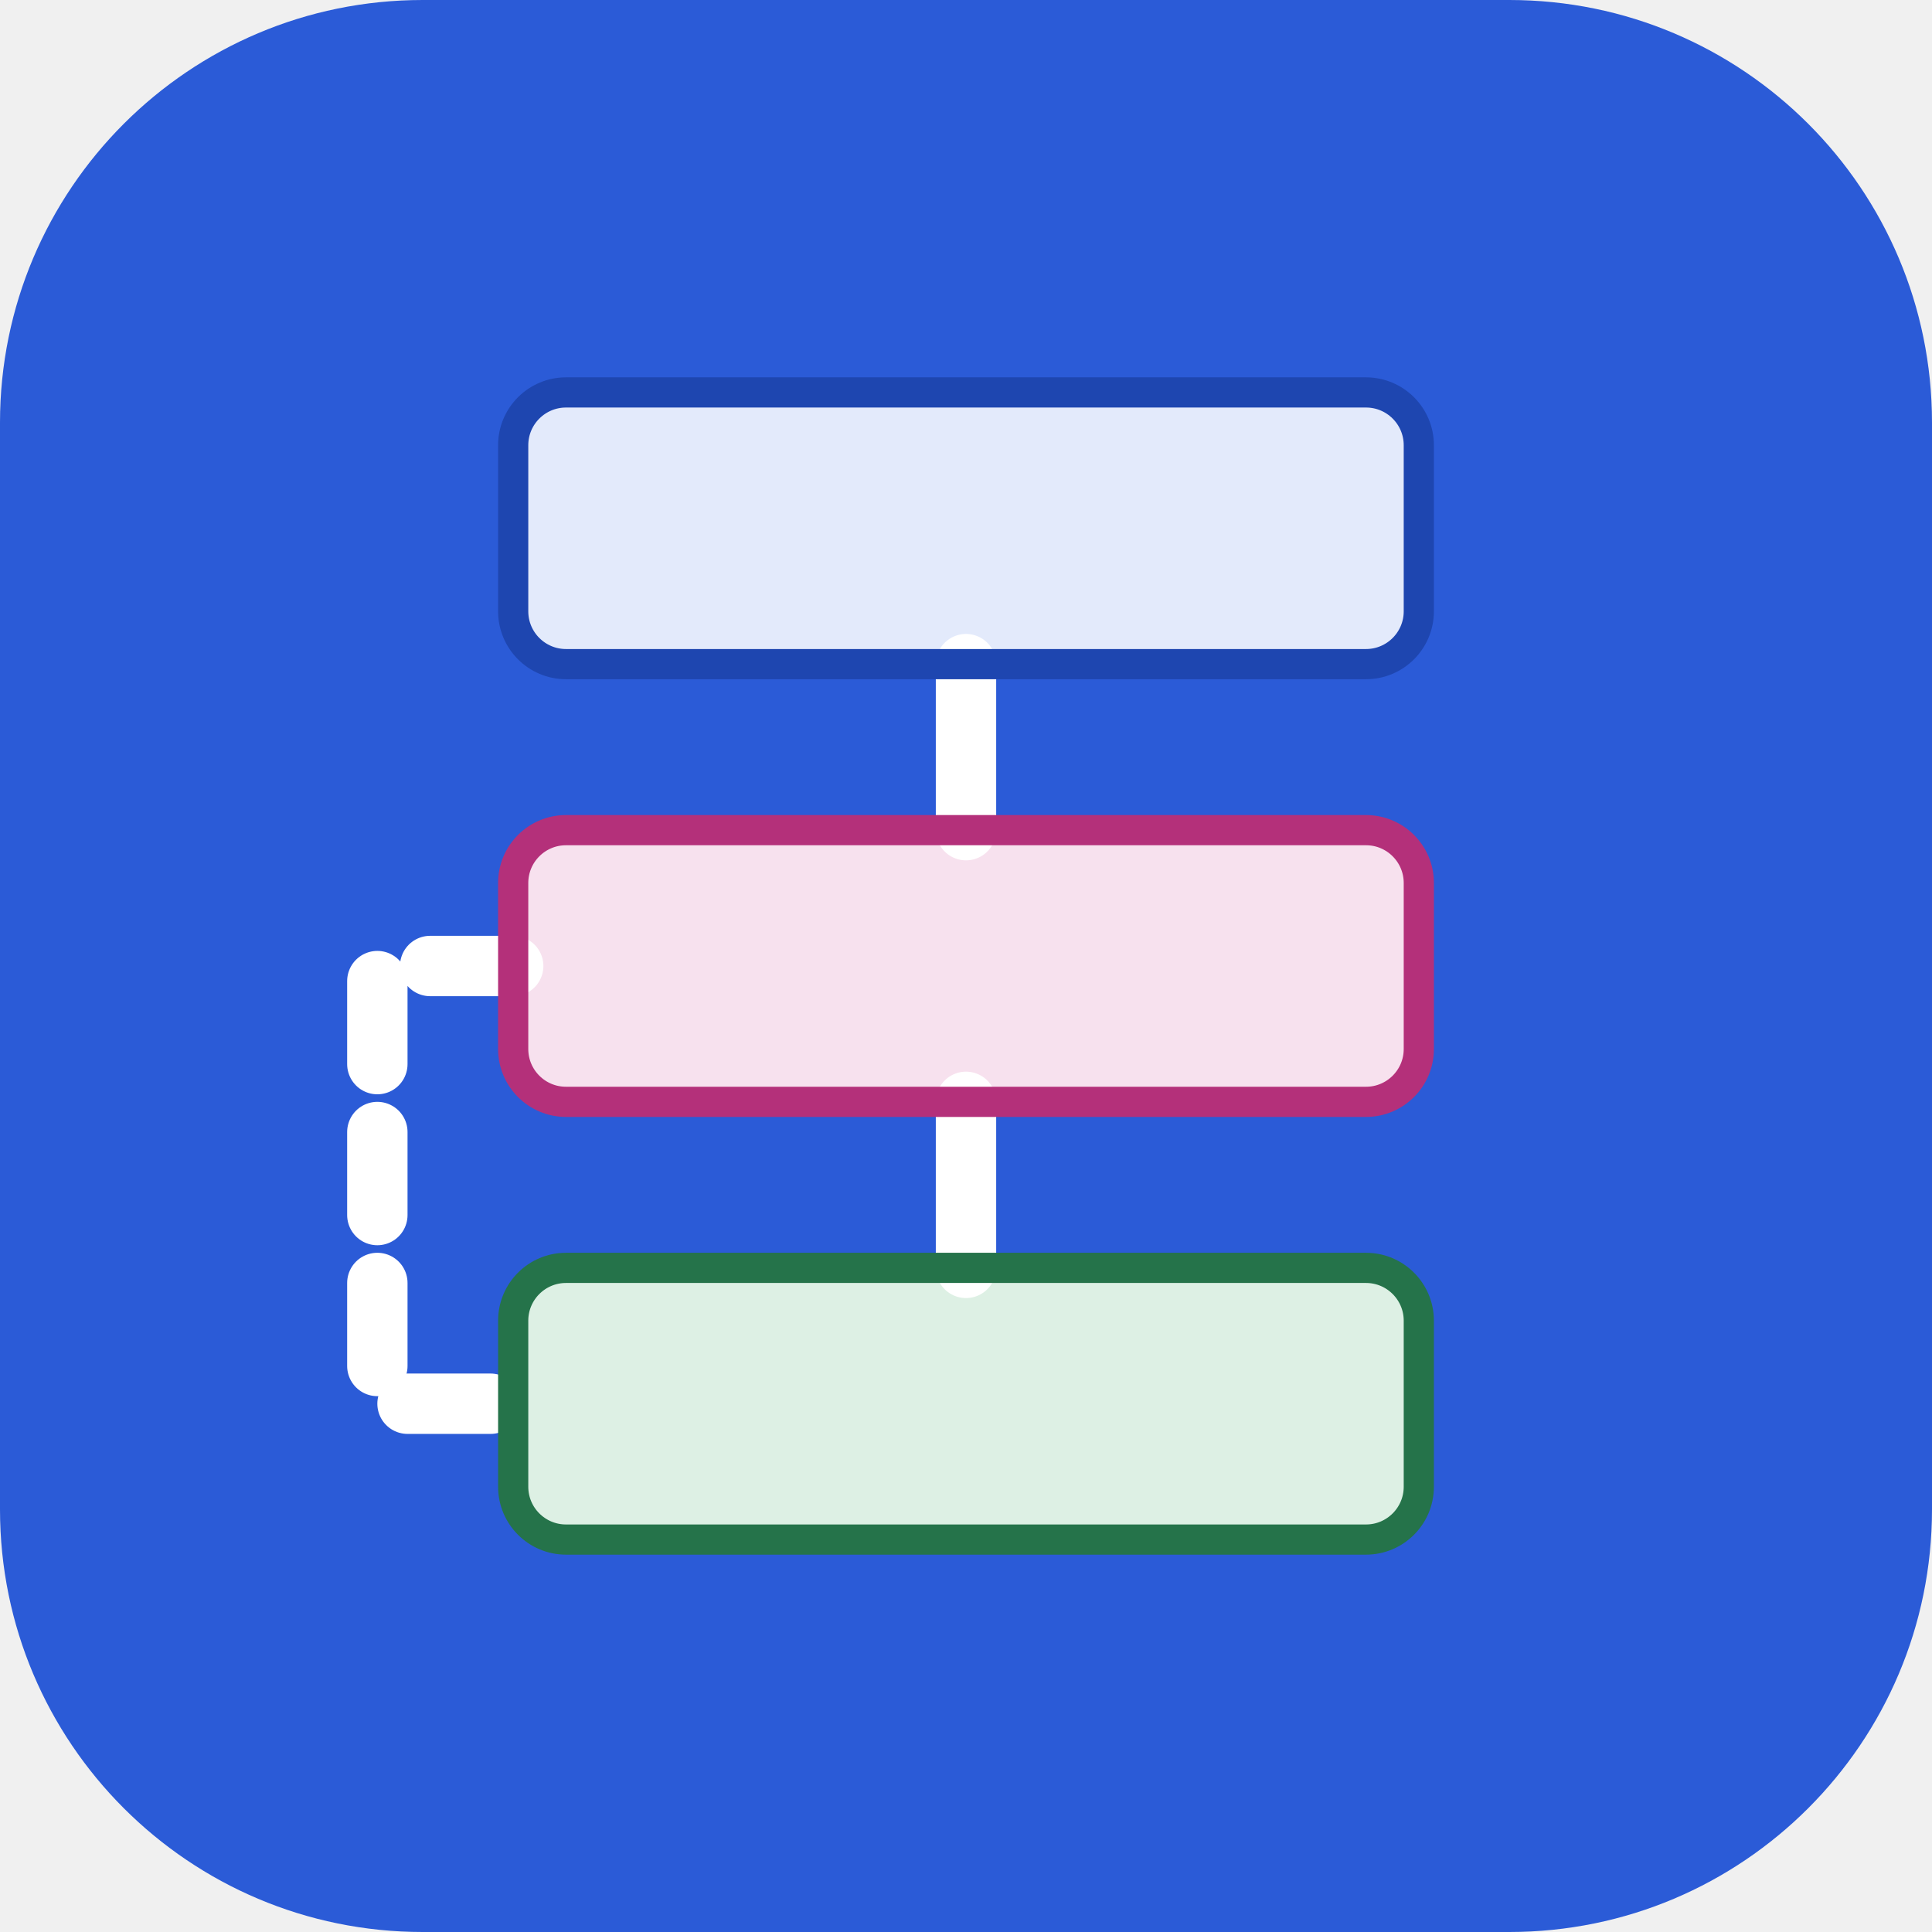
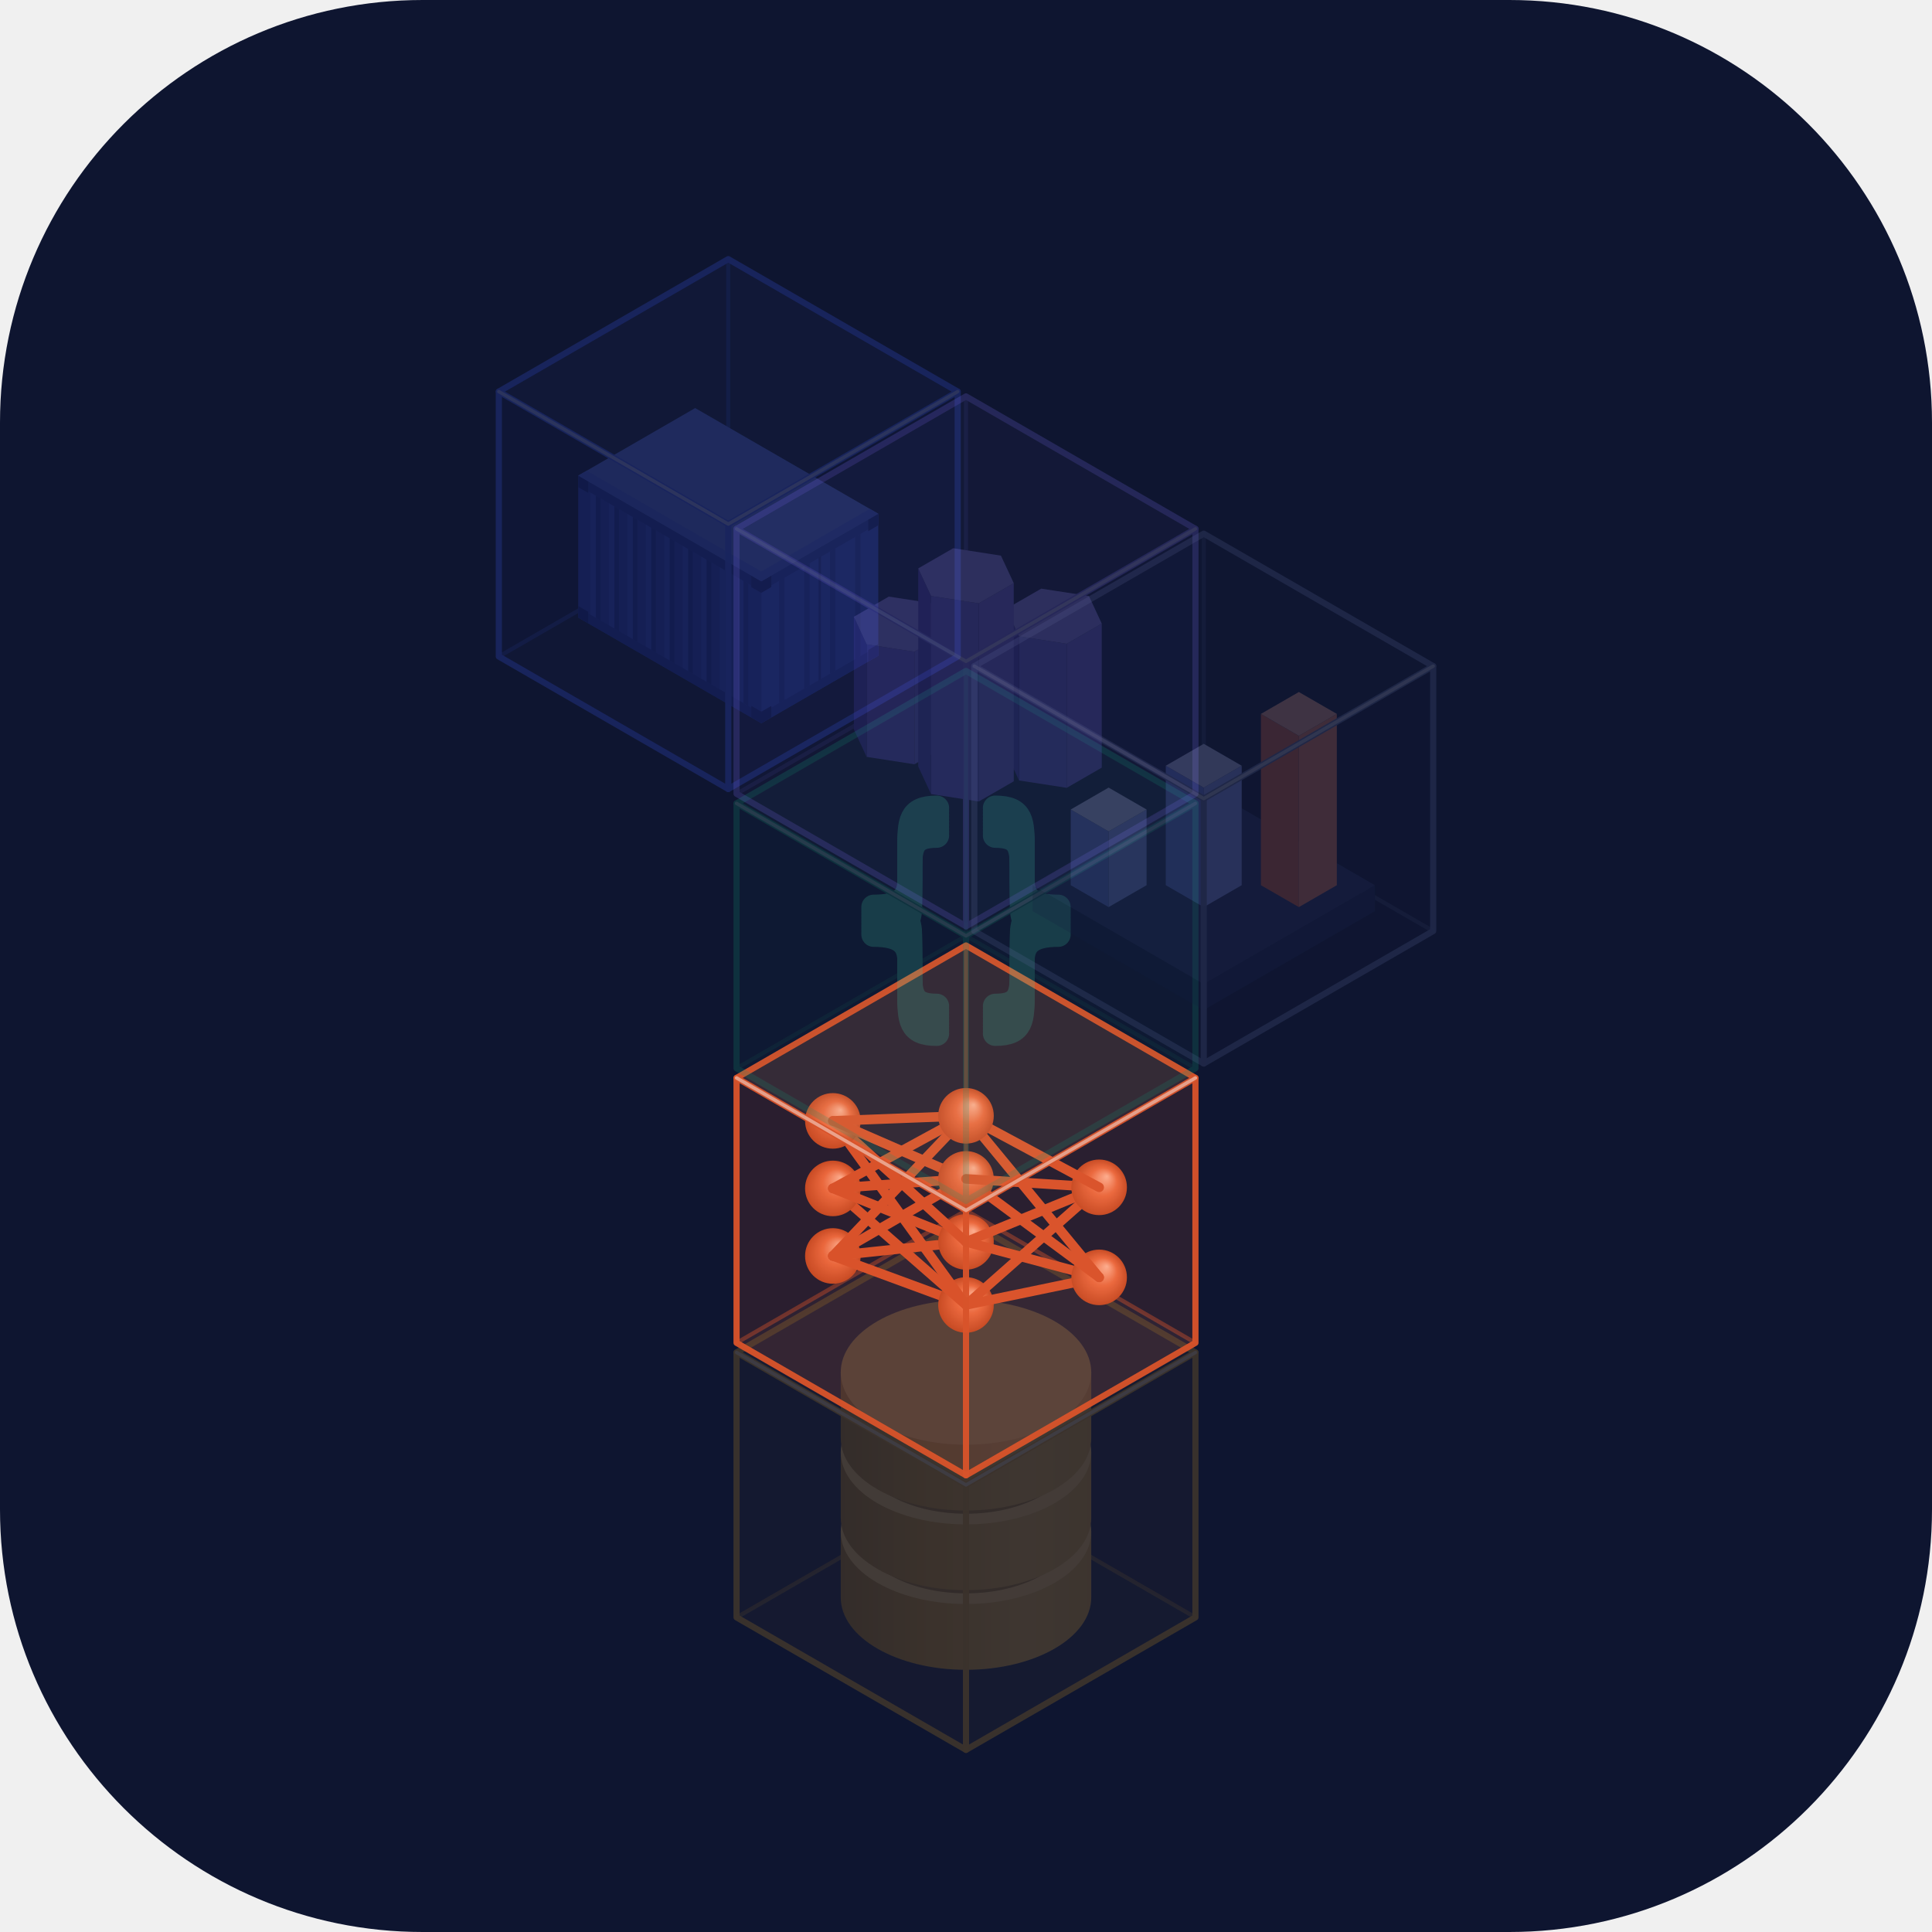
<svg xmlns="http://www.w3.org/2000/svg" viewBox="0 0 512 512">
-   <rect width="512" height="512" rx="112" fill="#2B5BD7" />
-   <rect x="136" y="104" width="240" height="72" rx="14" fill="#E3EAFB" />
-   <rect x="136" y="220" width="240" height="72" rx="14" fill="#F7E1EE" />
-   <rect x="136" y="336" width="240" height="72" rx="14" fill="#DDF0E4" />
-   <g fill="none" stroke="#FFFFFF" stroke-width="16" stroke-linecap="round" stroke-linejoin="round">
-     <path d="M256 176v44M256 292v44" />
-     <path d="M136 256H100v116h36" stroke-dasharray="22 18" />
-   </g>
-   <rect x="136" y="220" width="240" height="72" rx="14" fill="none" stroke="#B4307A" stroke-width="8" />
-   <rect x="136" y="104" width="240" height="72" rx="14" fill="none" stroke="#1E46B0" stroke-width="8" />
-   <rect x="136" y="336" width="240" height="72" rx="14" fill="none" stroke="#25734A" stroke-width="8" />
+   <rect width="512" height="512" rx="112" fill="#0E1530" />
+   <svg x="124.9" y="61.4" viewBox="-72.07 -182.6 144.14 225.2" width="262.2" height="409.6">
+     <defs>
+       <linearGradient id="tmgcy">
+         <stop offset="0" stop-color="#b47e17" />
+         <stop offset=".36" stop-color="#D99A1E" />
+         <stop offset=".74" stop-color="#E8AE36" />
+         <stop offset="1" stop-color="#e2a62c" />
+       </linearGradient>
+       <radialGradient id="tmgso" cx=".5" cy=".5" r=".5" fx=".64" fy=".3">
+         <stop offset="0" stop-color="#ffb395" />
+         <stop offset=".5" stop-color="#EC6A3F" />
+         <stop offset="1" stop-color="#c64a23" />
+       </radialGradient>
+     </defs>
+     <g data-stage="datos" data-dim=".1" style="opacity:0.22">
+       <polygon points="0,0 33.43,19.3 0,38.6 -33.43,19.3" fill="#FFC857" fill-opacity=".07" />
+       <polygon points="0,0 -33.43,19.3 -33.43,-19.3 0,-38.6" fill="#E8AE36" fill-opacity=".06" />
+       <polygon points="0,0 33.43,19.3 33.43,-19.3 0,-38.6" fill="#D99A1E" fill-opacity=".06" />
+       <path d="M33.43,19.3L0,0L-33.43,19.3" fill="none" stroke="#D99A1E" stroke-opacity="0.4" stroke-width="0.6" stroke-linejoin="round" stroke-linecap="round" />
+       <path d="M0,0L0,-38.6" fill="none" stroke="#D99A1E" stroke-opacity="0.4" stroke-width="0.6" stroke-linejoin="round" stroke-linecap="round" />
+       <path d="M-18.25 6.81V16.4A18.25 10.54 0 0 0 18.25 16.4V6.81Z" fill="url(#tmgcy)" />
+       <ellipse cx="0" cy="6.81" rx="18.25" ry="10.54" fill="#FFC857" />
+       <path d="M-15.57 4.79V6.81A15.57 8.99 0 0 0 15.57 6.81V4.79Z" fill="#b07b16" />
+       <path d="M-18.25 -4.79V4.79A18.25 10.54 0 0 0 18.25 4.79V-4.79Z" fill="url(#tmgcy)" />
+       <ellipse cx="0" cy="-4.79" rx="18.25" ry="10.54" fill="#FFC857" />
+       <path d="M-15.57 -6.81V-4.79A15.57 8.99 0 0 0 15.57 -4.79V-6.81Z" fill="#b07b16" />
+       <path d="M-18.25 -16.4V-6.81A18.25 10.54 0 0 0 18.25 -6.81V-16.4Z" fill="url(#tmgcy)" />
+       <ellipse cx="0" cy="-16.4" rx="18.25" ry="10.54" fill="#FFC857" />
+       <polygon points="-33.43,19.3 0,38.6 0,0 -33.43,-19.3" fill="#D99A1E" fill-opacity=".08" />
+       <polygon points="33.43,19.3 0,38.6 0,0 33.43,-19.3" fill="#E8AE36" fill-opacity=".08" />
+       <polygon points="0,-38.6 33.43,-19.3 0,0 -33.43,-19.3" fill="#FFC857" fill-opacity=".12" />
+       <path d="M0,-38.6L33.43,-19.3L0,0L-33.43,-19.3L0,-38.6" fill="none" stroke="#D99A1E" stroke-opacity="0.95" stroke-width="0.9" stroke-linejoin="round" stroke-linecap="round" />
+       <path d="M-33.43,-19.3L-33.43,19.3L0,38.6L33.43,19.3L33.43,-19.3" fill="none" stroke="#D99A1E" stroke-opacity="0.95" stroke-width="0.9" stroke-linejoin="round" stroke-linecap="round" />
+       <path d="M0,0L0,38.6" fill="none" stroke="#D99A1E" stroke-opacity="0.95" stroke-width="0.9" stroke-linejoin="round" stroke-linecap="round" />
+       <path d="M-33.43,-19.3L0,0L33.43,-19.3" fill="none" stroke="#ffffff" stroke-opacity="0.45" stroke-width="0.5" stroke-linejoin="round" stroke-linecap="round" />
+     </g>
+     <g data-stage="modelo" data-dim=".1">
+       <polygon points="0,-40 33.43,-20.7 0,-1.4 -33.43,-20.7" fill="#FF8A5C" fill-opacity=".07" />
+       <polygon points="0,-40 -33.43,-20.7 -33.43,-59.3 0,-78.6" fill="#EC6A3F" fill-opacity=".06" />
+       <polygon points="0,-40 33.43,-20.7 33.43,-59.3 0,-78.6" fill="#D9532A" fill-opacity=".06" />
+       <path d="M33.43,-20.7L0,-40L-33.43,-20.7" fill="none" stroke="#D9532A" stroke-opacity="0.4" stroke-width="0.6" stroke-linejoin="round" stroke-linecap="round" />
+       <path d="M0,-40L0,-78.6" fill="none" stroke="#D9532A" stroke-opacity="0.4" stroke-width="0.6" stroke-linejoin="round" stroke-linecap="round" />
+       <circle cx="-19.4" cy="-33.36" r="4.05" fill="url(#tmgso)" />
+       <line x1="-19.4" y1="-33.36" x2="0" y2="-26.22" stroke="#D9532A" stroke-width="1.4" stroke-linecap="round" />
+       <circle cx="0" cy="-26.22" r="4.05" fill="url(#tmgso)" />
+       <line x1="-19.4" y1="-33.36" x2="0" y2="-35.41" stroke="#D9532A" stroke-width="1.4" stroke-linecap="round" />
+       <line x1="-19.4" y1="-43.2" x2="0" y2="-26.22" stroke="#D9532A" stroke-width="1.4" stroke-linecap="round" />
+       <line x1="0" y1="-26.22" x2="19.4" y2="-30.24" stroke="#D9532A" stroke-width="1.4" stroke-linecap="round" />
+       <circle cx="-19.4" cy="-43.2" r="4.05" fill="url(#tmgso)" />
+       <line x1="-19.4" y1="-33.36" x2="0" y2="-44.59" stroke="#D9532A" stroke-width="1.4" stroke-linecap="round" />
+       <line x1="-19.4" y1="-43.2" x2="0" y2="-35.41" stroke="#D9532A" stroke-width="1.4" stroke-linecap="round" />
+       <line x1="-19.4" y1="-53.04" x2="0" y2="-26.22" stroke="#D9532A" stroke-width="1.4" stroke-linecap="round" />
+       <circle cx="0" cy="-35.41" r="4.05" fill="url(#tmgso)" />
+       <line x1="0" y1="-35.41" x2="19.4" y2="-30.24" stroke="#D9532A" stroke-width="1.4" stroke-linecap="round" />
+       <line x1="-19.4" y1="-33.36" x2="0" y2="-53.78" stroke="#D9532A" stroke-width="1.4" stroke-linecap="round" />
+       <line x1="-19.4" y1="-43.2" x2="0" y2="-44.59" stroke="#D9532A" stroke-width="1.4" stroke-linecap="round" />
+       <line x1="-19.4" y1="-53.04" x2="0" y2="-35.41" stroke="#D9532A" stroke-width="1.4" stroke-linecap="round" />
+       <line x1="0" y1="-26.22" x2="19.4" y2="-43.36" stroke="#D9532A" stroke-width="1.4" stroke-linecap="round" />
+       <circle cx="19.4" cy="-30.24" r="4.05" fill="url(#tmgso)" />
+       <line x1="0" y1="-44.59" x2="19.4" y2="-30.24" stroke="#D9532A" stroke-width="1.4" stroke-linecap="round" />
+       <circle cx="-19.4" cy="-53.04" r="4.05" fill="url(#tmgso)" />
+       <line x1="-19.4" y1="-43.2" x2="0" y2="-53.78" stroke="#D9532A" stroke-width="1.4" stroke-linecap="round" />
+       <line x1="-19.4" y1="-53.04" x2="0" y2="-44.59" stroke="#D9532A" stroke-width="1.4" stroke-linecap="round" />
+       <line x1="0" y1="-35.41" x2="19.4" y2="-43.36" stroke="#D9532A" stroke-width="1.4" stroke-linecap="round" />
+       <circle cx="0" cy="-44.59" r="4.05" fill="url(#tmgso)" />
+       <line x1="0" y1="-53.78" x2="19.4" y2="-30.24" stroke="#D9532A" stroke-width="1.4" stroke-linecap="round" />
+       <line x1="-19.4" y1="-53.04" x2="0" y2="-53.78" stroke="#D9532A" stroke-width="1.4" stroke-linecap="round" />
+       <line x1="0" y1="-44.59" x2="19.4" y2="-43.36" stroke="#D9532A" stroke-width="1.4" stroke-linecap="round" />
+       <circle cx="19.4" cy="-43.36" r="4.05" fill="url(#tmgso)" />
+       <line x1="0" y1="-53.78" x2="19.4" y2="-43.36" stroke="#D9532A" stroke-width="1.4" stroke-linecap="round" />
+       <circle cx="0" cy="-53.78" r="4.05" fill="url(#tmgso)" />
+       <polygon points="-33.43,-20.7 0,-1.4 0,-40 -33.43,-59.3" fill="#D9532A" fill-opacity=".08" />
+       <polygon points="33.43,-20.7 0,-1.4 0,-40 33.43,-59.3" fill="#EC6A3F" fill-opacity=".08" />
+       <polygon points="0,-78.6 33.43,-59.3 0,-40 -33.43,-59.3" fill="#FF8A5C" fill-opacity=".12" />
+       <path d="M0,-78.6L33.43,-59.3L0,-40L-33.43,-59.3L0,-78.6" fill="none" stroke="#D9532A" stroke-opacity="0.95" stroke-width="0.9" stroke-linejoin="round" stroke-linecap="round" />
+       <path d="M-33.43,-59.3L-33.43,-20.7L0,-1.4L33.43,-20.7L33.43,-59.3" fill="none" stroke="#D9532A" stroke-opacity="0.95" stroke-width="0.9" stroke-linejoin="round" stroke-linecap="round" />
+       <path d="M0,-40L0,-1.4" fill="none" stroke="#D9532A" stroke-opacity="0.95" stroke-width="0.9" stroke-linejoin="round" stroke-linecap="round" />
+       <path d="M-33.43,-59.3L0,-40L33.43,-59.3" fill="none" stroke="#ffffff" stroke-opacity="0.45" stroke-width="0.5" stroke-linejoin="round" stroke-linecap="round" />
+     </g>
+     <g data-stage="api" data-dim=".1" style="opacity:0.22">
+       <polygon points="0,-80 33.43,-60.7 0,-41.4 -33.43,-60.7" fill="#3FD3A6" fill-opacity=".07" />
+       <polygon points="0,-80 -33.43,-60.7 -33.43,-99.3 0,-118.6" fill="#17B386" fill-opacity=".06" />
+       <polygon points="0,-80 33.43,-60.7 33.43,-99.3 0,-118.6" fill="#109A72" fill-opacity=".06" />
+       <path d="M33.43,-60.7L0,-80L-33.43,-60.7" fill="none" stroke="#109A72" stroke-opacity="0.4" stroke-width="0.6" stroke-linejoin="round" stroke-linecap="round" />
+       <path d="M0,-80L0,-118.6" fill="none" stroke="#109A72" stroke-opacity="0.4" stroke-width="0.6" stroke-linejoin="round" stroke-linecap="round" />
+       <path d="M37 6C25 6 25 12 25 24V38C25 46 21 50 9 50C21 50 25 54 25 62V76C25 88 25 94 37 94M63 6C75 6 75 12 75 24V38C75 46 79 50 91 50C79 50 75 54 75 62V76C75 88 75 94 63 94" transform="matrix(0.328 0 0 0.328 -16.4 -100.6)" fill="none" stroke="#3FD3A6" stroke-width="11" stroke-linecap="round" stroke-linejoin="round" />
+       <path d="M37 6C25 6 25 12 25 24V38C25 46 21 50 9 50C21 50 25 54 25 62V76C25 88 25 94 37 94M63 6C75 6 75 12 75 24V38C75 46 79 50 91 50C79 50 75 54 75 62V76C75 88 75 94 63 94" transform="matrix(0.328 0 0 0.328 -16.4 -100.1)" fill="none" stroke="#3FD3A6" stroke-width="11" stroke-linecap="round" stroke-linejoin="round" />
+       <path d="M37 6C25 6 25 12 25 24V38C25 46 21 50 9 50C21 50 25 54 25 62V76C25 88 25 94 37 94M63 6C75 6 75 12 75 24V38C75 46 79 50 91 50C79 50 75 54 75 62V76C75 88 75 94 63 94" transform="matrix(0.328 0 0 0.328 -16.4 -99.6)" fill="none" stroke="#3FD3A6" stroke-width="11" stroke-linecap="round" stroke-linejoin="round" />
+       <path d="M37 6C25 6 25 12 25 24V38C25 46 21 50 9 50C21 50 25 54 25 62V76C25 88 25 94 37 94M63 6C75 6 75 12 75 24V38C75 46 79 50 91 50C79 50 75 54 75 62V76C75 88 75 94 63 94" transform="matrix(0.328 0 0 0.328 -16.4 -99.1)" fill="none" stroke="#3FD3A6" stroke-width="11" stroke-linecap="round" stroke-linejoin="round" />
+       <path d="M37 6C25 6 25 12 25 24V38C25 46 21 50 9 50C21 50 25 54 25 62V76C25 88 25 94 37 94M63 6C75 6 75 12 75 24V38C75 46 79 50 91 50C79 50 75 54 75 62V76C75 88 75 94 63 94" transform="matrix(0.328 0 0 0.328 -16.4 -98.6)" fill="none" stroke="#3FD3A6" stroke-width="11" stroke-linecap="round" stroke-linejoin="round" />
+       <path d="M37 6C25 6 25 12 25 24V38C25 46 21 50 9 50C21 50 25 54 25 62V76C25 88 25 94 37 94M63 6C75 6 75 12 75 24V38C75 46 79 50 91 50C79 50 75 54 75 62V76C75 88 75 94 63 94" transform="matrix(0.328 0 0 0.328 -16.4 -98.1)" fill="none" stroke="#3FD3A6" stroke-width="11" stroke-linecap="round" stroke-linejoin="round" />
+       <path d="M37 6C25 6 25 12 25 24V38C25 46 21 50 9 50C21 50 25 54 25 62V76C25 88 25 94 37 94M63 6C75 6 75 12 75 24V38C75 46 79 50 91 50C79 50 75 54 75 62V76C75 88 75 94 63 94" transform="matrix(0.328 0 0 0.328 -16.4 -97.6)" fill="none" stroke="#3FD3A6" stroke-width="11" stroke-linecap="round" stroke-linejoin="round" />
+       <path d="M37 6C25 6 25 12 25 24V38C25 46 21 50 9 50C21 50 25 54 25 62V76C25 88 25 94 37 94M63 6C75 6 75 12 75 24V38C75 46 79 50 91 50C79 50 75 54 75 62V76C75 88 75 94 63 94" transform="matrix(0.328 0 0 0.328 -16.4 -97.1)" fill="none" stroke="#3FD3A6" stroke-width="11" stroke-linecap="round" stroke-linejoin="round" />
+       <path d="M37 6C25 6 25 12 25 24V38C25 46 21 50 9 50C21 50 25 54 25 62V76C25 88 25 94 37 94M63 6C75 6 75 12 75 24V38C75 46 79 50 91 50C79 50 75 54 75 62V76C75 88 75 94 63 94" transform="matrix(0.328 0 0 0.328 -16.4 -96.6)" fill="none" stroke="#3FD3A6" stroke-width="11" stroke-linecap="round" stroke-linejoin="round" />
+       <polygon points="-33.43,-60.7 0,-41.4 0,-80 -33.43,-99.3" fill="#109A72" fill-opacity=".08" />
+       <polygon points="33.43,-60.7 0,-41.4 0,-80 33.43,-99.3" fill="#17B386" fill-opacity=".08" />
+       <polygon points="0,-118.6 33.43,-99.3 0,-80 -33.43,-99.3" fill="#3FD3A6" fill-opacity=".12" />
+       <path d="M0,-118.6L33.43,-99.3L0,-80L-33.43,-99.3L0,-118.6" fill="none" stroke="#109A72" stroke-opacity="0.95" stroke-width="0.9" stroke-linejoin="round" stroke-linecap="round" />
+       <path d="M-33.43,-99.3L-33.43,-60.7L0,-41.4L33.43,-60.7L33.43,-99.3" fill="none" stroke="#109A72" stroke-opacity="0.95" stroke-width="0.9" stroke-linejoin="round" stroke-linecap="round" />
+       <path d="M0,-80L0,-41.4" fill="none" stroke="#109A72" stroke-opacity="0.95" stroke-width="0.9" stroke-linejoin="round" stroke-linecap="round" />
+       <path d="M-33.43,-99.3L0,-80L33.43,-99.3" fill="none" stroke="#ffffff" stroke-opacity="0.45" stroke-width="0.5" stroke-linejoin="round" stroke-linecap="round" />
+     </g>
+     <g data-stage="contenedor" data-dim=".1" style="opacity:0.22">
+       <polygon points="-34.64,-140 -1.21,-120.7 -34.64,-101.4 -68.07,-120.7" fill="#5C77FF" fill-opacity=".07" />
+       <polygon points="-34.64,-140 -68.07,-120.7 -68.07,-159.3 -34.64,-178.6" fill="#3D5AFE" fill-opacity=".06" />
+       <polygon points="-34.64,-140 -1.21,-120.7 -1.21,-159.3 -34.64,-178.6" fill="#2C45D6" fill-opacity=".06" />
+       <path d="M-1.21,-120.7L-34.64,-140L-68.07,-120.7" fill="none" stroke="#3D5AFE" stroke-opacity="0.4" stroke-width="0.6" stroke-linejoin="round" stroke-linecap="round" />
+       <path d="M-34.64,-140L-34.64,-178.6" fill="none" stroke="#3D5AFE" stroke-opacity="0.4" stroke-width="0.6" stroke-linejoin="round" stroke-linecap="round" />
+       <polygon points="-56.5,-126.38 -29.83,-110.98 -29.83,-131.66 -56.5,-147.06" fill="#2C45D6" />
+       <polygon points="-12.78,-120.82 -29.83,-110.98 -29.83,-131.66 -12.78,-141.5" fill="#3D5AFE" />
+       <polygon points="-39.46,-156.9 -12.78,-141.5 -29.83,-131.66 -56.5,-147.06" fill="#5C77FF" />
+       <polygon points="-54.73,-126.78 -53.92,-126.32 -53.92,-144.14 -54.73,-144.61" fill="#3652ee" />
+       <polygon points="-53.92,-126.32 -53.25,-125.93 -53.25,-143.75 -53.92,-144.14" fill="#2137b8" />
+       <polygon points="-52.04,-125.23 -51.23,-124.77 -51.23,-142.59 -52.04,-143.06" fill="#3652ee" />
+       <polygon points="-51.23,-124.77 -50.56,-124.38 -50.56,-142.2 -51.23,-142.59" fill="#2137b8" />
+       <polygon points="-49.35,-123.68 -48.54,-123.21 -48.54,-141.04 -49.35,-141.5" fill="#3652ee" />
+       <polygon points="-48.54,-123.21 -47.87,-122.82 -47.87,-140.65 -48.54,-141.04" fill="#2137b8" />
+       <polygon points="-46.66,-122.13 -45.85,-121.66 -45.85,-139.48 -46.66,-139.95" fill="#3652ee" />
+       <polygon points="-45.85,-121.66 -45.18,-121.27 -45.18,-139.1 -45.85,-139.48" fill="#2137b8" />
+       <polygon points="-43.97,-120.57 -43.16,-120.11 -43.16,-137.93 -43.97,-138.4" fill="#3652ee" />
+       <polygon points="-43.16,-120.11 -42.49,-119.72 -42.49,-137.54 -43.16,-137.93" fill="#2137b8" />
+       <polygon points="-41.28,-119.02 -40.47,-118.56 -40.47,-136.38 -41.28,-136.85" fill="#3652ee" />
+       <polygon points="-40.47,-118.56 -39.8,-118.17 -39.8,-135.99 -40.47,-136.38" fill="#2137b8" />
+       <polygon points="-38.59,-117.47 -37.78,-117 -37.78,-134.83 -38.59,-135.29" fill="#3652ee" />
+       <polygon points="-37.78,-117 -37.11,-116.61 -37.11,-134.44 -37.78,-134.83" fill="#2137b8" />
+       <polygon points="-35.9,-115.92 -35.1,-115.45 -35.1,-133.27 -35.9,-133.74" fill="#3652ee" />
+       <polygon points="-35.1,-115.45 -34.42,-115.06 -34.42,-132.89 -35.1,-133.27" fill="#2137b8" />
+       <polygon points="-33.21,-114.36 -32.41,-113.9 -32.41,-131.72 -33.21,-132.19" fill="#3652ee" />
+       <polygon points="-32.41,-113.9 -31.73,-113.51 -31.73,-131.33 -32.41,-131.72" fill="#2137b8" />
+       <polygon points="-56.5,-126.38 -29.83,-110.98 -29.83,-112.41 -56.5,-127.81" fill="#243bc1" />
+       <polygon points="-56.5,-145.63 -29.83,-130.23 -29.83,-131.66 -56.5,-147.06" fill="#243bc1" />
+       <polygon points="-15.38,-120.75 -16.15,-120.3 -16.15,-138.12 -15.38,-138.58" fill="#2d46d6" />
+       <polygon points="-19.04,-118.64 -19.82,-118.19 -19.82,-136.01 -19.04,-136.46" fill="#2d46d6" />
+       <polygon points="-22.79,-116.47 -23.57,-116.02 -23.57,-133.84 -22.79,-134.29" fill="#2d46d6" />
+       <polygon points="-26.45,-114.35 -27.23,-113.9 -27.23,-131.73 -26.45,-132.18" fill="#2d46d6" />
+       <polygon points="-21.13,-116 -21.48,-115.8 -21.48,-136.48 -21.13,-136.68" fill="#263cc2" />
+       <polygon points="-12.78,-120.82 -29.83,-110.98 -29.83,-112.41 -12.78,-122.25" fill="#2d46d6" />
+       <polygon points="-12.78,-140.07 -29.83,-130.23 -29.83,-131.66 -12.78,-141.5" fill="#2d46d6" />
+       <polygon points="-56.5,-126.38 -55.04,-125.54 -55.04,-127.22 -56.5,-128.06" fill="#16289A" />
+       <polygon points="-56.5,-145.38 -55.04,-144.54 -55.04,-146.22 -56.5,-147.06" fill="#16289A" />
+       <polygon points="-31.28,-111.82 -29.83,-110.98 -29.83,-112.66 -31.28,-113.5" fill="#16289A" />
+       <polygon points="-31.28,-130.82 -29.83,-129.98 -29.83,-131.66 -31.28,-132.5" fill="#16289A" />
+       <polygon points="-12.78,-120.82 -14.24,-119.98 -14.24,-121.66 -12.78,-122.5" fill="#16289A" />
+       <polygon points="-12.78,-139.82 -14.24,-138.98 -14.24,-140.66 -12.78,-141.5" fill="#16289A" />
+       <polygon points="-28.37,-111.82 -29.83,-110.98 -29.83,-112.66 -28.37,-113.5" fill="#16289A" />
+       <polygon points="-28.37,-130.82 -29.83,-129.98 -29.83,-131.66 -28.37,-132.5" fill="#16289A" />
+       <polygon points="-55.26,-147.77 -28.59,-132.37 -29.83,-131.66 -56.5,-147.06" fill="#4b67fe" />
+       <polygon points="-14.02,-142.21 -12.78,-141.5 -29.83,-131.66 -31.06,-132.37" fill="#4b67fe" />
+       <polygon points="-68.07,-120.7 -34.64,-101.4 -34.64,-140 -68.07,-159.3" fill="#2C45D6" fill-opacity=".08" />
+       <polygon points="-1.21,-120.7 -34.64,-101.4 -34.64,-140 -1.21,-159.3" fill="#3D5AFE" fill-opacity=".08" />
+       <polygon points="-34.64,-178.6 -1.21,-159.3 -34.64,-140 -68.07,-159.3" fill="#5C77FF" fill-opacity=".12" />
+       <path d="M-34.64,-178.6L-1.21,-159.3L-34.64,-140L-68.07,-159.3L-34.64,-178.6" fill="none" stroke="#3D5AFE" stroke-opacity="0.95" stroke-width="0.9" stroke-linejoin="round" stroke-linecap="round" />
+       <path d="M-68.07,-159.3L-68.07,-120.7L-34.64,-101.4L-1.21,-120.7L-1.21,-159.3" fill="none" stroke="#3D5AFE" stroke-opacity="0.95" stroke-width="0.9" stroke-linejoin="round" stroke-linecap="round" />
+       <path d="M-34.64,-140L-34.64,-101.4" fill="none" stroke="#3D5AFE" stroke-opacity="0.95" stroke-width="0.9" stroke-linejoin="round" stroke-linecap="round" />
+       <path d="M-68.07,-159.3L-34.64,-140L-1.21,-159.3" fill="none" stroke="#ffffff" stroke-opacity="0.45" stroke-width="0.5" stroke-linejoin="round" stroke-linecap="round" />
+     </g>
+     <g data-stage="orquestacion" data-dim=".1" style="opacity:0.22">
+       <polygon points="0,-120 33.43,-100.7 0,-81.4 -33.43,-100.7" fill="#9C8CFF" fill-opacity=".07" />
+       <polygon points="0,-120 -33.43,-100.7 -33.43,-139.3 0,-158.6" fill="#7A69EE" fill-opacity=".06" />
+       <polygon points="0,-120 33.43,-100.7 33.43,-139.3 0,-158.6" fill="#6150D9" fill-opacity=".06" />
+       <path d="M33.43,-100.7L0,-120L-33.43,-100.7" fill="none" stroke="#7A69EE" stroke-opacity="0.4" stroke-width="0.6" stroke-linejoin="round" stroke-linecap="round" />
+       <path d="M0,-120L0,-158.6" fill="none" stroke="#7A69EE" stroke-opacity="0.4" stroke-width="0.6" stroke-linejoin="round" stroke-linecap="round" />
+       <polygon points="-2.43,-107.94 -7.52,-105 -7.52,-121.4 -2.43,-124.34" fill="#7a69ee" />
+       <polygon points="-7.52,-105 -14.48,-106.08 -14.48,-122.48 -7.52,-121.4" fill="#7463e9" />
+       <polygon points="-14.48,-106.08 -16.34,-110.09 -16.34,-126.49 -14.48,-122.48" fill="#5342c4" />
+       <polygon points="-7.52,-121.4 -14.48,-122.48 -16.34,-126.49 -11.25,-129.43 -4.29,-128.36 -2.43,-124.34" fill="#9C8CFF" />
+       <polygon points="19.78,-104.51 14.68,-101.57 14.68,-122.56 19.78,-125.5" fill="#7a69ee" />
+       <polygon points="14.68,-101.57 7.73,-102.64 7.73,-123.64 14.68,-122.56" fill="#7463e9" />
+       <polygon points="7.73,-102.64 5.86,-106.66 5.86,-127.65 7.73,-123.64" fill="#5342c4" />
+       <polygon points="14.68,-122.56 7.73,-123.64 5.86,-127.65 10.96,-130.59 17.91,-129.52 19.78,-125.5" fill="#9C8CFF" />
+       <polygon points="6.96,-102.52 1.86,-99.58 1.86,-128.45 6.96,-131.39" fill="#7a69ee" />
+       <polygon points="1.86,-99.58 -5.09,-100.66 -5.09,-129.52 1.86,-128.45" fill="#7463e9" />
+       <polygon points="-5.09,-100.66 -6.96,-104.68 -6.96,-133.54 -5.09,-129.52" fill="#5342c4" />
+       <polygon points="1.86,-128.45 -5.09,-129.52 -6.96,-133.54 -1.86,-136.48 5.09,-135.4 6.96,-131.39" fill="#9C8CFF" />
+       <polygon points="-33.43,-100.7 0,-81.4 0,-120 -33.43,-139.3" fill="#6150D9" fill-opacity=".08" />
+       <polygon points="33.43,-100.7 0,-81.4 0,-120 33.43,-139.3" fill="#7A69EE" fill-opacity=".08" />
+       <polygon points="0,-158.6 33.43,-139.3 0,-120 -33.43,-139.3" fill="#9C8CFF" fill-opacity=".12" />
+       <path d="M0,-158.6L33.43,-139.3L0,-120L-33.43,-139.3L0,-158.6" fill="none" stroke="#7A69EE" stroke-opacity="0.95" stroke-width="0.9" stroke-linejoin="round" stroke-linecap="round" />
+       <path d="M-33.43,-139.3L-33.43,-100.7L0,-81.4L33.43,-100.7L33.43,-139.3" fill="none" stroke="#7A69EE" stroke-opacity="0.95" stroke-width="0.9" stroke-linejoin="round" stroke-linecap="round" />
+       <path d="M0,-120L0,-81.4" fill="none" stroke="#7A69EE" stroke-opacity="0.95" stroke-width="0.9" stroke-linejoin="round" stroke-linecap="round" />
+       <path d="M-33.43,-139.3L0,-120L33.43,-139.3" fill="none" stroke="#ffffff" stroke-opacity="0.45" stroke-width="0.5" stroke-linejoin="round" stroke-linecap="round" />
+     </g>
+     <g data-stage="monitoreo" data-dim=".1" style="opacity:0.22">
+       <polygon points="34.64,-100 68.07,-80.7 34.64,-61.4 1.21,-80.7" fill="#2A3566" fill-opacity=".07" />
+       <polygon points="34.64,-100 1.21,-80.7 1.21,-119.3 34.64,-138.6" fill="#1B2550" fill-opacity=".06" />
+       <polygon points="34.64,-100 68.07,-80.7 68.07,-119.3 34.64,-138.6" fill="#141C40" fill-opacity=".06" />
+       <path d="M68.07,-80.7L34.64,-100L1.21,-80.7" fill="none" stroke="#5A6699" stroke-opacity="0.4" stroke-width="0.6" stroke-linejoin="round" stroke-linecap="round" />
+       <path d="M34.64,-100L34.64,-138.6" fill="none" stroke="#5A6699" stroke-opacity="0.4" stroke-width="0.6" stroke-linejoin="round" stroke-linecap="round" />
+       <polygon points="9.7,-83.6 34.64,-69.2 34.64,-72.98 9.7,-87.38" fill="#141C40" />
+       <polygon points="59.58,-83.6 34.64,-69.2 34.64,-72.98 59.58,-87.38" fill="#1B2550" />
+       <polygon points="34.64,-101.78 59.58,-87.38 34.64,-72.98 9.7,-87.38" fill="#2A3566" />
+       <polygon points="15.26,-87.38 20.78,-84.19 20.78,-95.22 15.26,-98.41" fill="#6E82EE" />
+       <polygon points="26.31,-87.38 20.78,-84.19 20.78,-95.22 26.31,-98.41" fill="#8FA2FF" />
+       <polygon points="20.78,-101.6 26.31,-98.41 20.78,-95.22 15.26,-98.41" fill="#C3CDFF" />
+       <polygon points="29.11,-87.38 34.64,-84.19 34.64,-101.6 29.11,-104.79" fill="#6E82EE" />
+       <polygon points="40.17,-87.38 34.64,-84.19 34.64,-101.6 40.17,-104.79" fill="#8FA2FF" />
+       <polygon points="34.64,-107.98 40.17,-104.79 34.64,-101.6 29.11,-104.79" fill="#C3CDFF" />
+       <polygon points="42.97,-87.38 48.5,-84.19 48.5,-109.15 42.97,-112.34" fill="#EC6A3F" />
+       <polygon points="54.03,-87.38 48.5,-84.19 48.5,-109.15 54.03,-112.34" fill="#FF8A5C" />
+       <polygon points="48.5,-115.53 54.03,-112.34 48.5,-109.15 42.97,-112.34" fill="#FFB08F" />
+       <polygon points="1.21,-80.7 34.64,-61.4 34.64,-100 1.21,-119.3" fill="#141C40" fill-opacity=".08" />
+       <polygon points="68.07,-80.7 34.64,-61.4 34.64,-100 68.07,-119.3" fill="#1B2550" fill-opacity=".08" />
+       <polygon points="34.64,-138.6 68.07,-119.3 34.64,-100 1.21,-119.3" fill="#2A3566" fill-opacity=".12" />
+       <path d="M34.64,-138.6L68.07,-119.3L34.64,-100L1.21,-119.3L34.64,-138.6" fill="none" stroke="#5A6699" stroke-opacity="0.95" stroke-width="0.9" stroke-linejoin="round" stroke-linecap="round" />
+       <path d="M1.21,-119.3L1.21,-80.7L34.64,-61.4L68.07,-80.7L68.07,-119.3" fill="none" stroke="#5A6699" stroke-opacity="0.95" stroke-width="0.9" stroke-linejoin="round" stroke-linecap="round" />
+       <path d="M34.64,-100L34.64,-61.4" fill="none" stroke="#5A6699" stroke-opacity="0.95" stroke-width="0.9" stroke-linejoin="round" stroke-linecap="round" />
+       <path d="M1.21,-119.3L34.64,-100L68.07,-119.3" fill="none" stroke="#ffffff" stroke-opacity="0.45" stroke-width="0.5" stroke-linejoin="round" stroke-linecap="round" />
+     </g>
+   </svg>
</svg>
